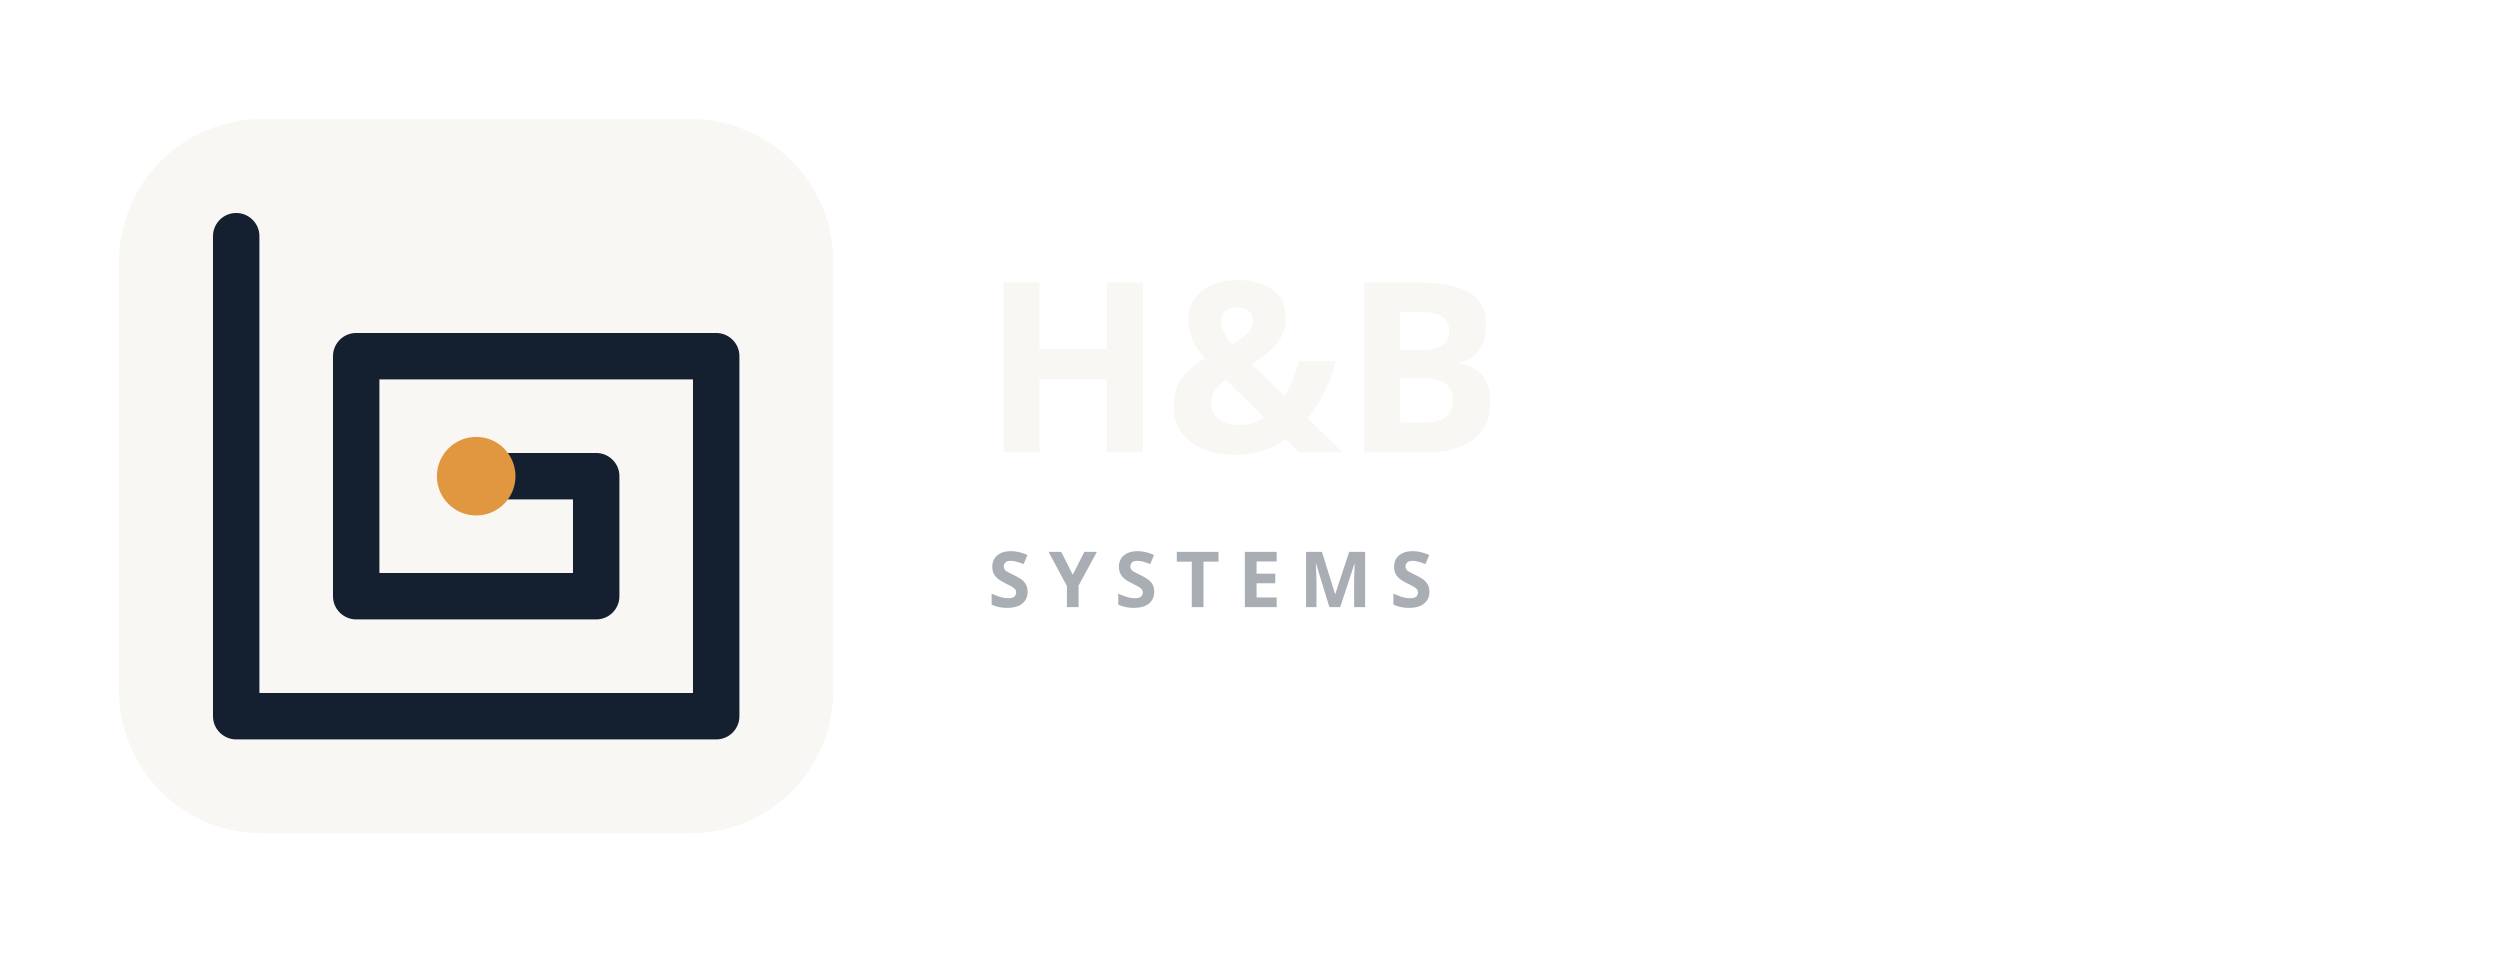
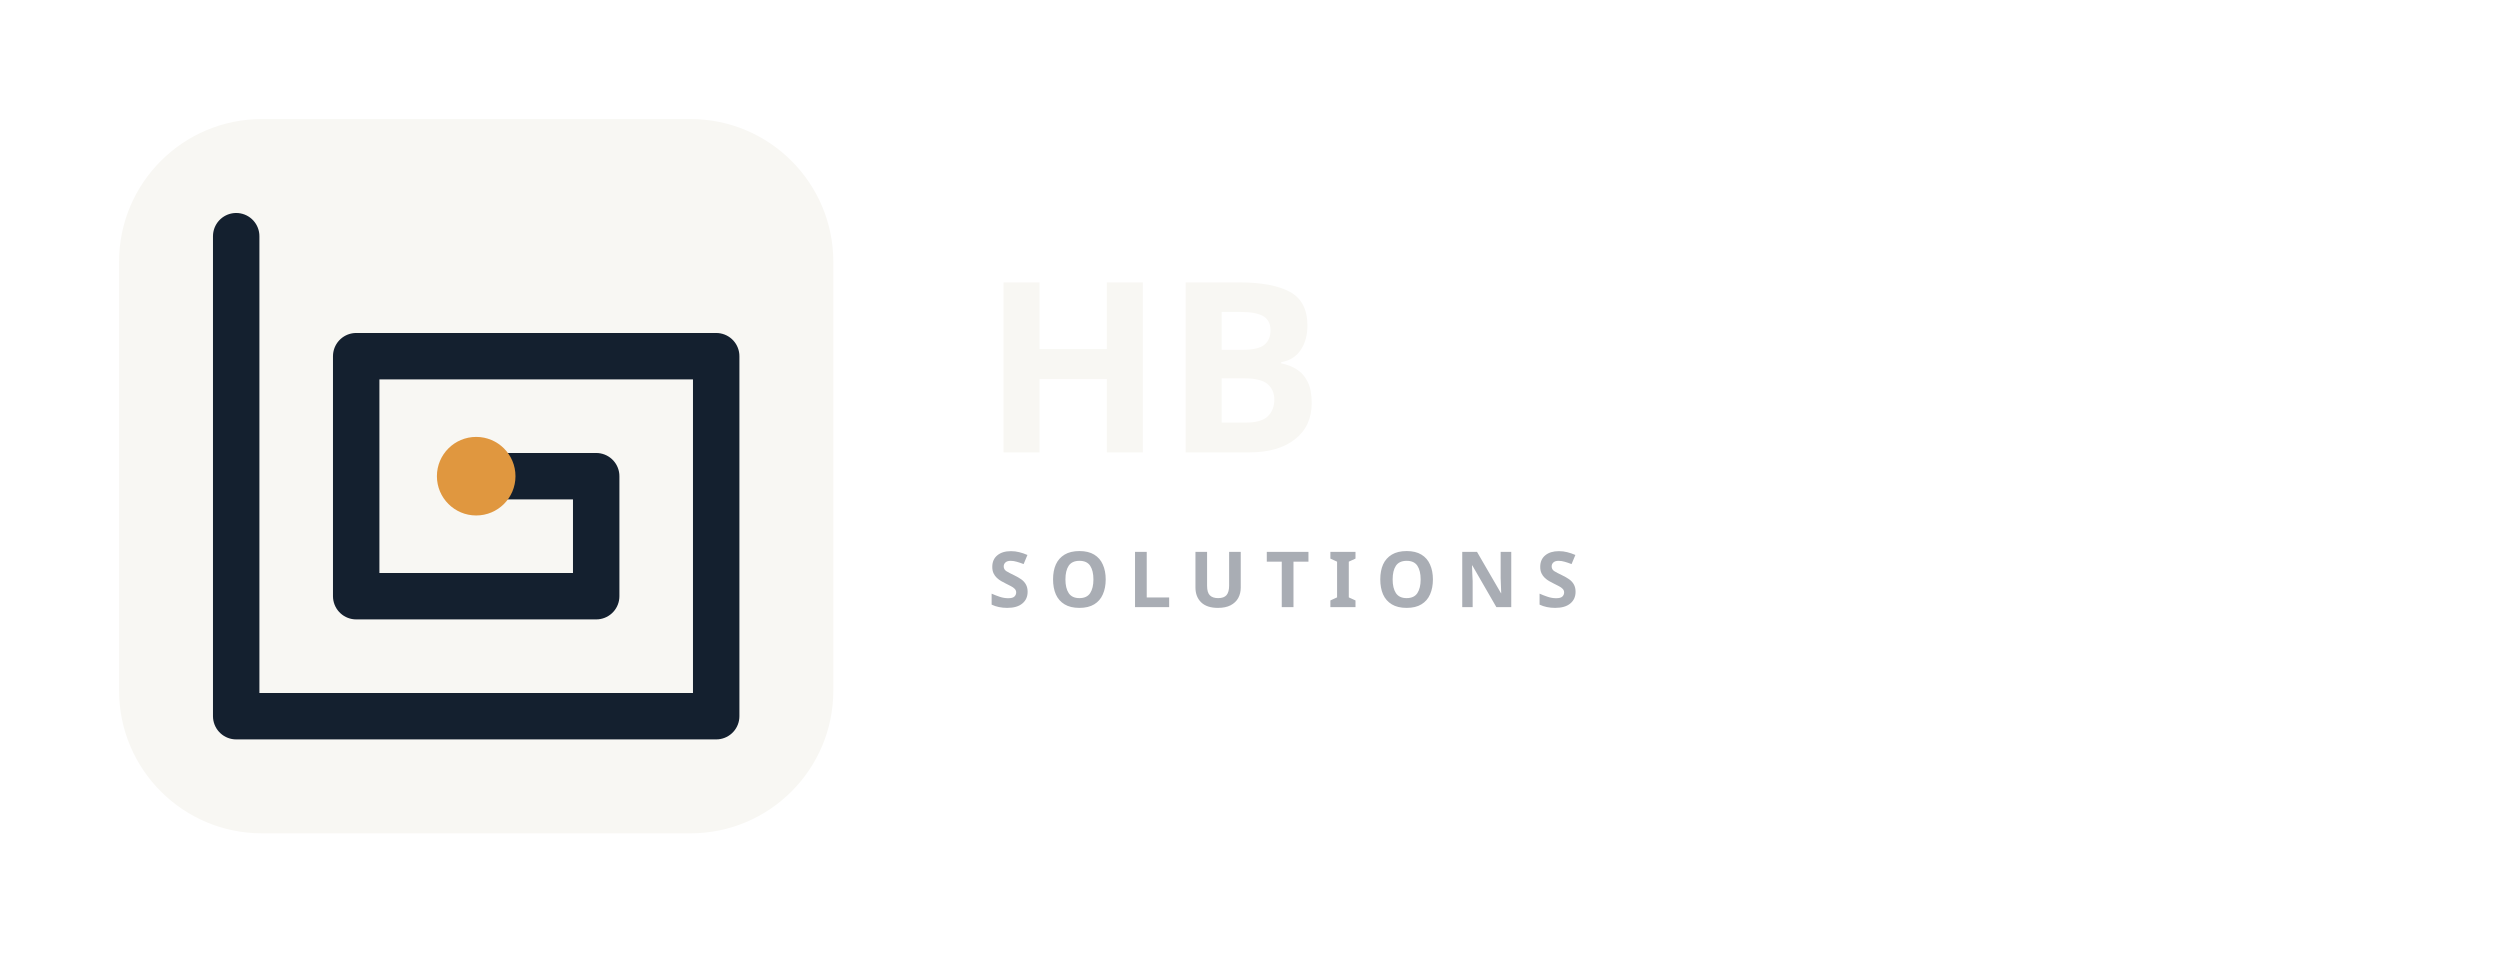
<svg xmlns="http://www.w3.org/2000/svg" width="420" height="160" viewBox="0 0 420 160">
  <g transform="translate(20,20) scale(0.6)">
    <rect x="0" y="0" width="200" height="200" rx="40" fill="#F8F7F3" />
    <path d="M 32.8,32.8 L 32.8,167.2 L 167.2,167.2 L 167.2,66.4 L 66.4,66.4 L 66.4,133.6 L 133.6,133.6 L 133.6,100.0 L 100.0,100.0" fill="none" stroke="#14202F" stroke-width="13" stroke-linecap="round" stroke-linejoin="round" />
    <circle cx="100" cy="100" r="11" fill="#E0973F" />
  </g>
-   <text x="165" y="76" font-family="'Century Gothic', Futura, Poppins, Verdana, sans-serif" font-weight="700" font-size="40" fill="#F8F7F3">H&amp;B</text>
-   <text x="166" y="102" font-family="'Century Gothic', Futura, Poppins, Verdana, sans-serif" font-weight="700" font-size="13" letter-spacing="3" fill="#A9ADB4">SYSTEMS</text>
+   <text x="165" y="76" font-family="'Century Gothic', Futura, Poppins, Verdana, sans-serif" font-weight="700" font-size="40" fill="#F8F7F3">HB</text>
+   <text x="166" y="102" font-family="'Century Gothic', Futura, Poppins, Verdana, sans-serif" font-weight="700" font-size="13" letter-spacing="3" fill="#A9ADB4">SOLUTIONS</text>
</svg>
